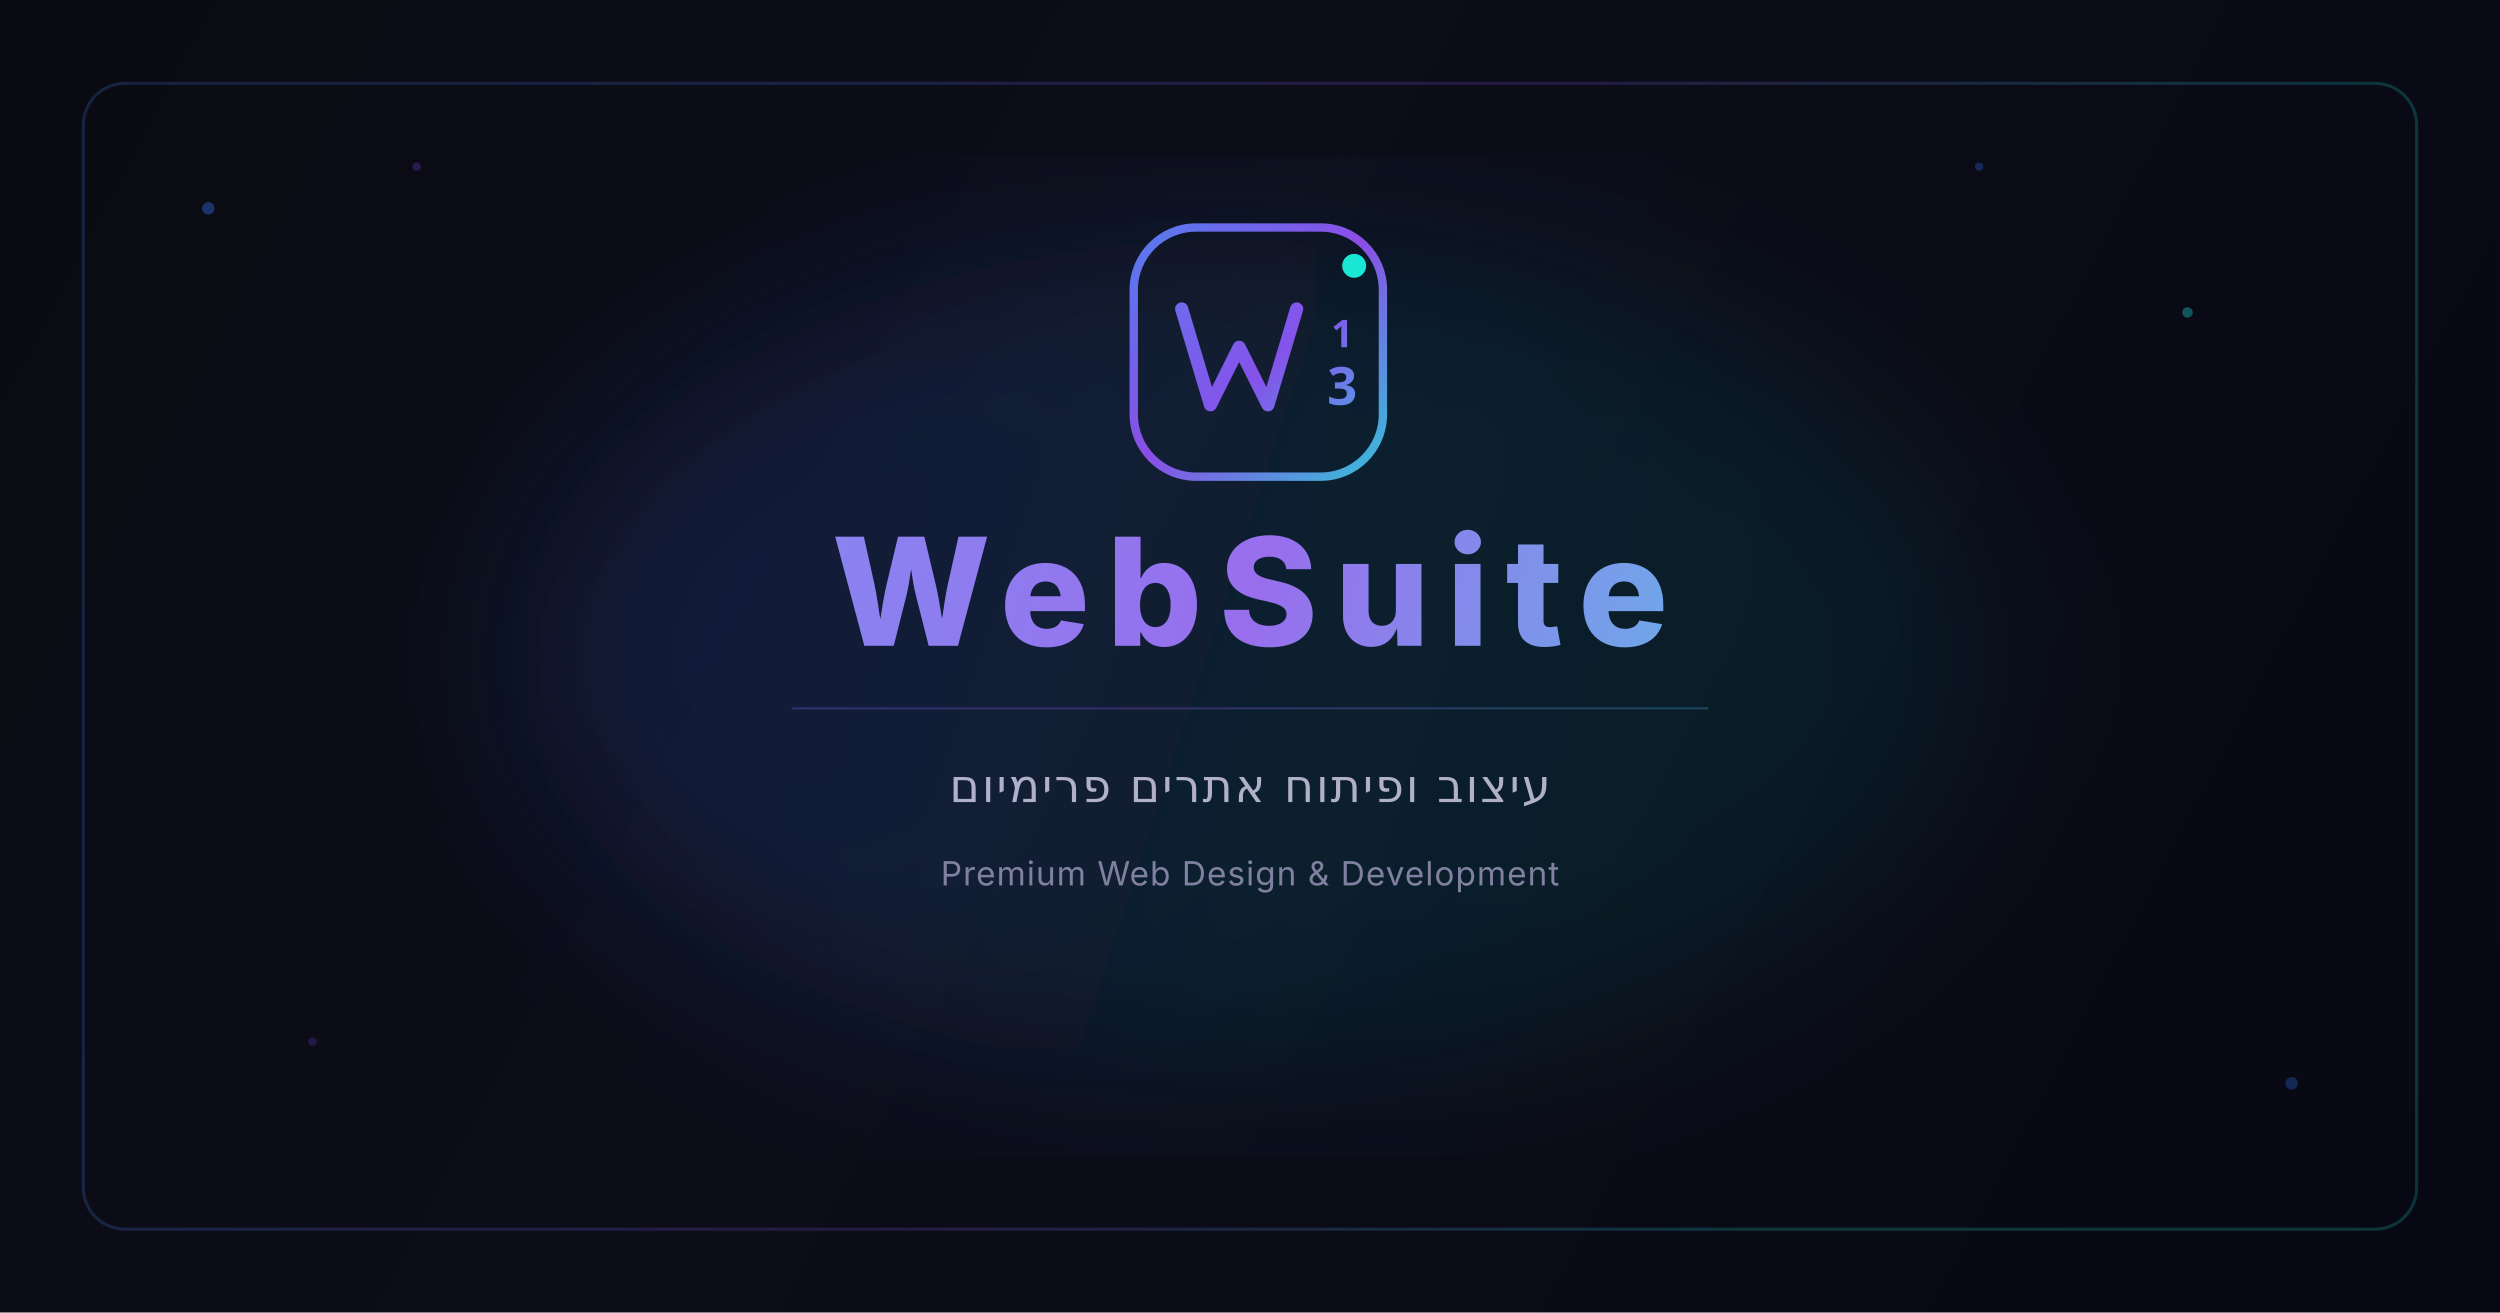
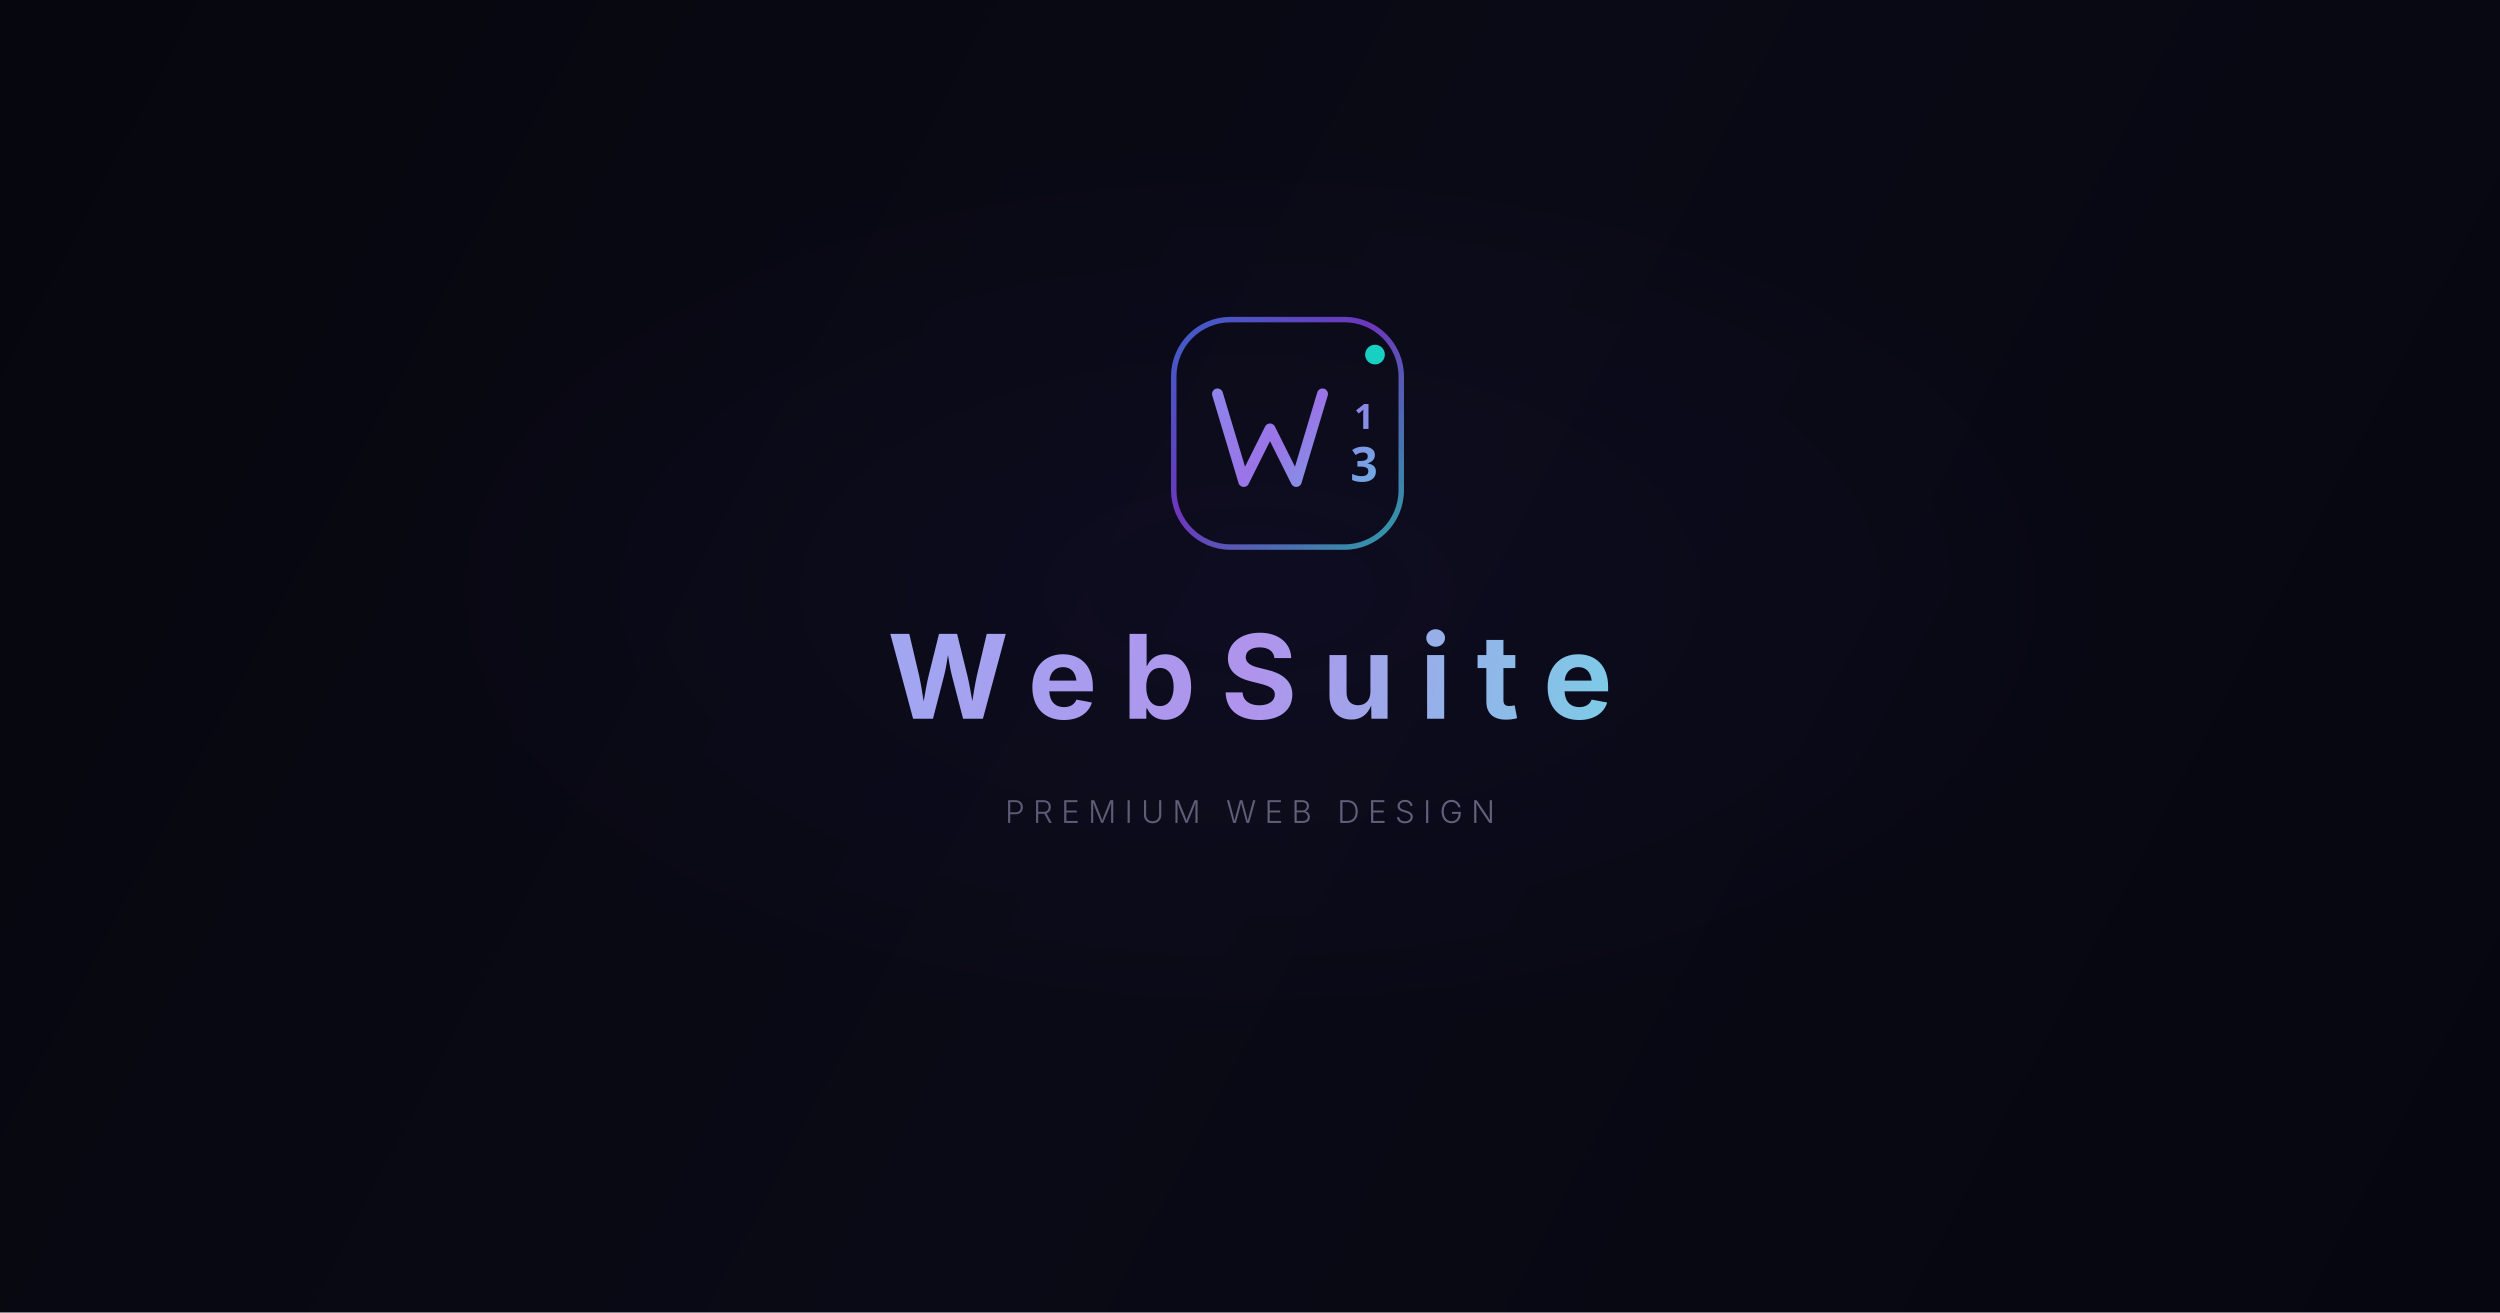
<svg xmlns="http://www.w3.org/2000/svg" viewBox="0 0 1200 630" fill="none">
  <defs>
    <linearGradient id="bg-grad" x1="0" y1="0" x2="1200" y2="630" gradientUnits="userSpaceOnUse">
-       <stop offset="0%" stop-color="#0a0a12" />
-       <stop offset="40%" stop-color="#0d0d1a" />
-       <stop offset="100%" stop-color="#080814" />
+       <stop offset="0%" stop-color="#06060e" />
+       <stop offset="50%" stop-color="#0a0a16" />
+       <stop offset="100%" stop-color="#060610" />
    </linearGradient>
-     <linearGradient id="accent" x1="300" y1="150" x2="900" y2="480" gradientUnits="userSpaceOnUse">
+     <linearGradient id="accent" x1="300" y1="200" x2="900" y2="430" gradientUnits="userSpaceOnUse">
      <stop offset="0%" stop-color="hsl(220,85%,62%)" />
      <stop offset="45%" stop-color="hsl(265,75%,60%)" />
      <stop offset="100%" stop-color="hsl(175,80%,50%)" />
    </linearGradient>
-     <linearGradient id="text-grad" x1="200" y1="200" x2="1000" y2="400" gradientUnits="userSpaceOnUse">
-       <stop offset="0%" stop-color="hsl(225,85%,72%)" />
-       <stop offset="50%" stop-color="hsl(260,78%,68%)" />
-       <stop offset="100%" stop-color="hsl(180,75%,58%)" />
+     <linearGradient id="text-grad" x1="350" y1="280" x2="850" y2="360" gradientUnits="userSpaceOnUse">
+       <stop offset="0%" stop-color="hsl(225,80%,78%)" />
+       <stop offset="50%" stop-color="hsl(260,70%,75%)" />
+       <stop offset="100%" stop-color="hsl(180,70%,65%)" />
    </linearGradient>
-     <linearGradient id="logo-fill" x1="0" y1="0" x2="130" y2="130" gradientUnits="userSpaceOnUse">
-       <stop offset="0%" stop-color="hsl(225,85%,65%)" />
-       <stop offset="50%" stop-color="hsl(260,78%,62%)" />
-       <stop offset="100%" stop-color="hsl(180,75%,52%)" />
+     <linearGradient id="logo-fill" x1="0" y1="0" x2="120" y2="120" gradientUnits="userSpaceOnUse">
+       <stop offset="0%" stop-color="hsl(225,80%,72%)" />
+       <stop offset="50%" stop-color="hsl(260,70%,68%)" />
+       <stop offset="100%" stop-color="hsl(180,70%,58%)" />
    </linearGradient>
-     <linearGradient id="logo-stroke" x1="0" y1="0" x2="130" y2="130" gradientUnits="userSpaceOnUse">
-       <stop offset="0%" stop-color="hsl(220,85%,62%)" />
-       <stop offset="45%" stop-color="hsl(265,75%,60%)" />
-       <stop offset="100%" stop-color="hsl(175,80%,50%)" />
+     <linearGradient id="logo-stroke" x1="0" y1="0" x2="120" y2="120" gradientUnits="userSpaceOnUse">
+       <stop offset="0%" stop-color="hsl(220,70%,55%)" />
+       <stop offset="45%" stop-color="hsl(265,60%,52%)" />
+       <stop offset="100%" stop-color="hsl(175,65%,45%)" />
    </linearGradient>
-     <linearGradient id="glow" x1="400" y1="250" x2="800" y2="380" gradientUnits="userSpaceOnUse">
-       <stop offset="0%" stop-color="hsl(220,80%,55%)" stop-opacity="0.15" />
-       <stop offset="100%" stop-color="hsl(175,80%,50%)" stop-opacity="0.08" />
+     <linearGradient id="sub-grad" x1="400" y1="400" x2="800" y2="400" gradientUnits="userSpaceOnUse">
+       <stop offset="0%" stop-color="#7a7a9a" />
+       <stop offset="100%" stop-color="#8a8aaa" />
    </linearGradient>
-     <filter id="blur-glow">
-       <feGaussianBlur stdDeviation="40" />
-     </filter>
+     <radialGradient id="center-glow" cx="50%" cy="45%" r="35%">
+       <stop offset="0%" stop-color="hsl(250,60%,50%)" stop-opacity="0.06" />
+       <stop offset="100%" stop-color="hsl(250,60%,50%)" stop-opacity="0" />
+     </radialGradient>
  </defs>
  <rect width="1200" height="630" fill="url(#bg-grad)" />
-   <ellipse cx="600" cy="315" rx="350" ry="200" fill="url(#glow)" filter="url(#blur-glow)" />
-   <rect x="40" y="40" width="1120" height="550" rx="20" stroke="url(#accent)" stroke-width="1.5" fill="none" opacity="0.2" />
-   <g transform="translate(535, 100) scale(1.15)">
-     <rect x="8" y="8" width="104" height="104" rx="26" stroke="url(#logo-stroke)" stroke-width="3.5" fill="none" />
-     <path d="M28 42 L40 82 L52 58 L64 82 L76 42" stroke="url(#logo-fill)" stroke-width="5.5" stroke-linecap="round" stroke-linejoin="round" fill="none" />
+   <rect width="1200" height="630" fill="url(#center-glow)" />
+   <g transform="translate(555, 145) scale(1.05)">
+     <rect x="8" y="8" width="104" height="104" rx="26" stroke="url(#logo-stroke)" stroke-width="2.5" fill="none" opacity="0.9" />
+     <path d="M28 42 L40 82 L52 58 L64 82 L76 42" stroke="url(#logo-fill)" stroke-width="5" stroke-linecap="round" stroke-linejoin="round" fill="none" />
    <text x="95" y="58" font-size="16" font-weight="800" fill="url(#logo-fill)" text-anchor="middle" font-family="system-ui,sans-serif" letter-spacing="-0.5">1</text>
    <text x="95" y="82" font-size="22" font-weight="800" fill="url(#logo-fill)" text-anchor="middle" font-family="system-ui,sans-serif" letter-spacing="-0.5">3</text>
-     <circle cx="100" cy="24" r="5" fill="hsl(175,80%,50%)" />
+     <circle cx="100" cy="24" r="4.5" fill="hsl(175,80%,50%)" opacity="0.9" />
  </g>
-   <text x="600" y="310" font-size="72" font-weight="800" fill="url(#text-grad)" text-anchor="middle" font-family="system-ui,-apple-system,sans-serif" letter-spacing="8">WebSuite</text>
-   <line x1="380" y1="340" x2="820" y2="340" stroke="url(#accent)" stroke-width="1" opacity="0.3" />
-   <text x="600" y="385" font-size="22" font-weight="400" fill="#b0b0c8" text-anchor="middle" font-family="system-ui,-apple-system,sans-serif" letter-spacing="1" direction="rtl" unicode-bidi="bidi-override">עיצוב ופיתוח אתרים פרימיום</text>
-   <text x="600" y="425" font-size="16" font-weight="400" fill="#8080a0" text-anchor="middle" font-family="system-ui,-apple-system,sans-serif" letter-spacing="0.5">Premium Web Design &amp; Development</text>
-   <circle cx="100" cy="100" r="3" fill="hsl(220,80%,55%)" opacity="0.4" />
-   <circle cx="200" cy="80" r="2" fill="hsl(260,70%,55%)" opacity="0.3" />
-   <circle cx="1050" cy="150" r="2.5" fill="hsl(175,80%,50%)" opacity="0.35" />
-   <circle cx="1100" cy="520" r="3" fill="hsl(220,80%,55%)" opacity="0.3" />
-   <circle cx="150" cy="500" r="2" fill="hsl(260,70%,55%)" opacity="0.25" />
-   <circle cx="950" cy="80" r="2" fill="hsl(220,80%,55%)" opacity="0.3" />
+   <text x="600" y="345" font-size="56" font-weight="700" fill="url(#text-grad)" text-anchor="middle" font-family="system-ui,-apple-system,sans-serif" letter-spacing="12">WebSuite</text>
+   <text x="600" y="395" font-size="15" font-weight="300" fill="url(#sub-grad)" text-anchor="middle" font-family="system-ui,-apple-system,sans-serif" letter-spacing="4" opacity="0.7">PREMIUM WEB DESIGN</text>
</svg>
